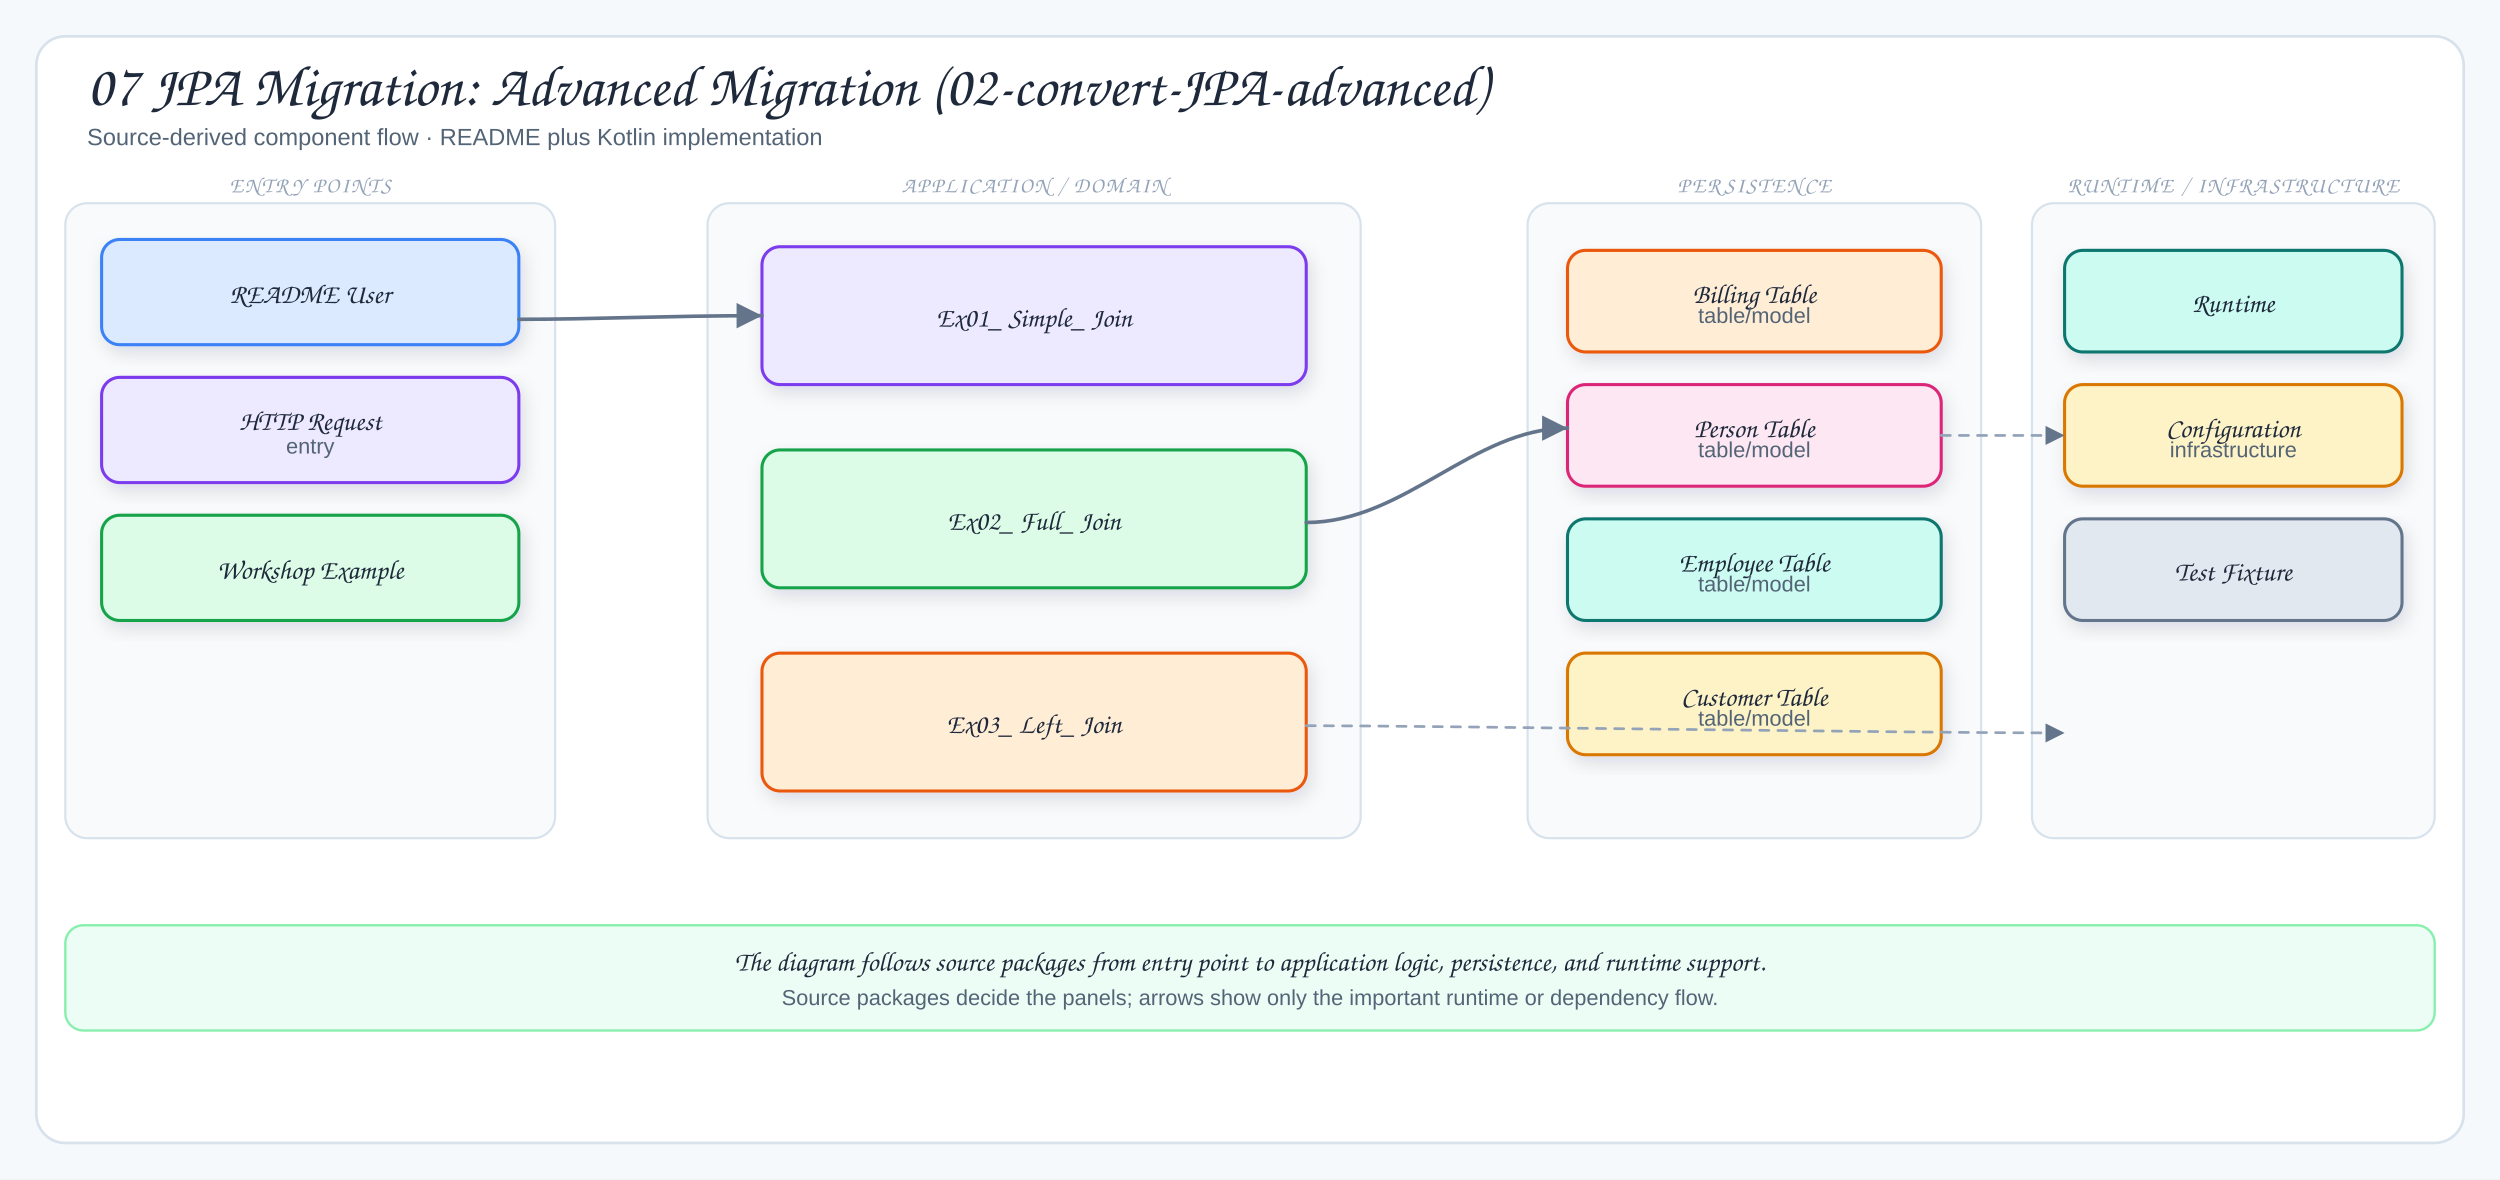
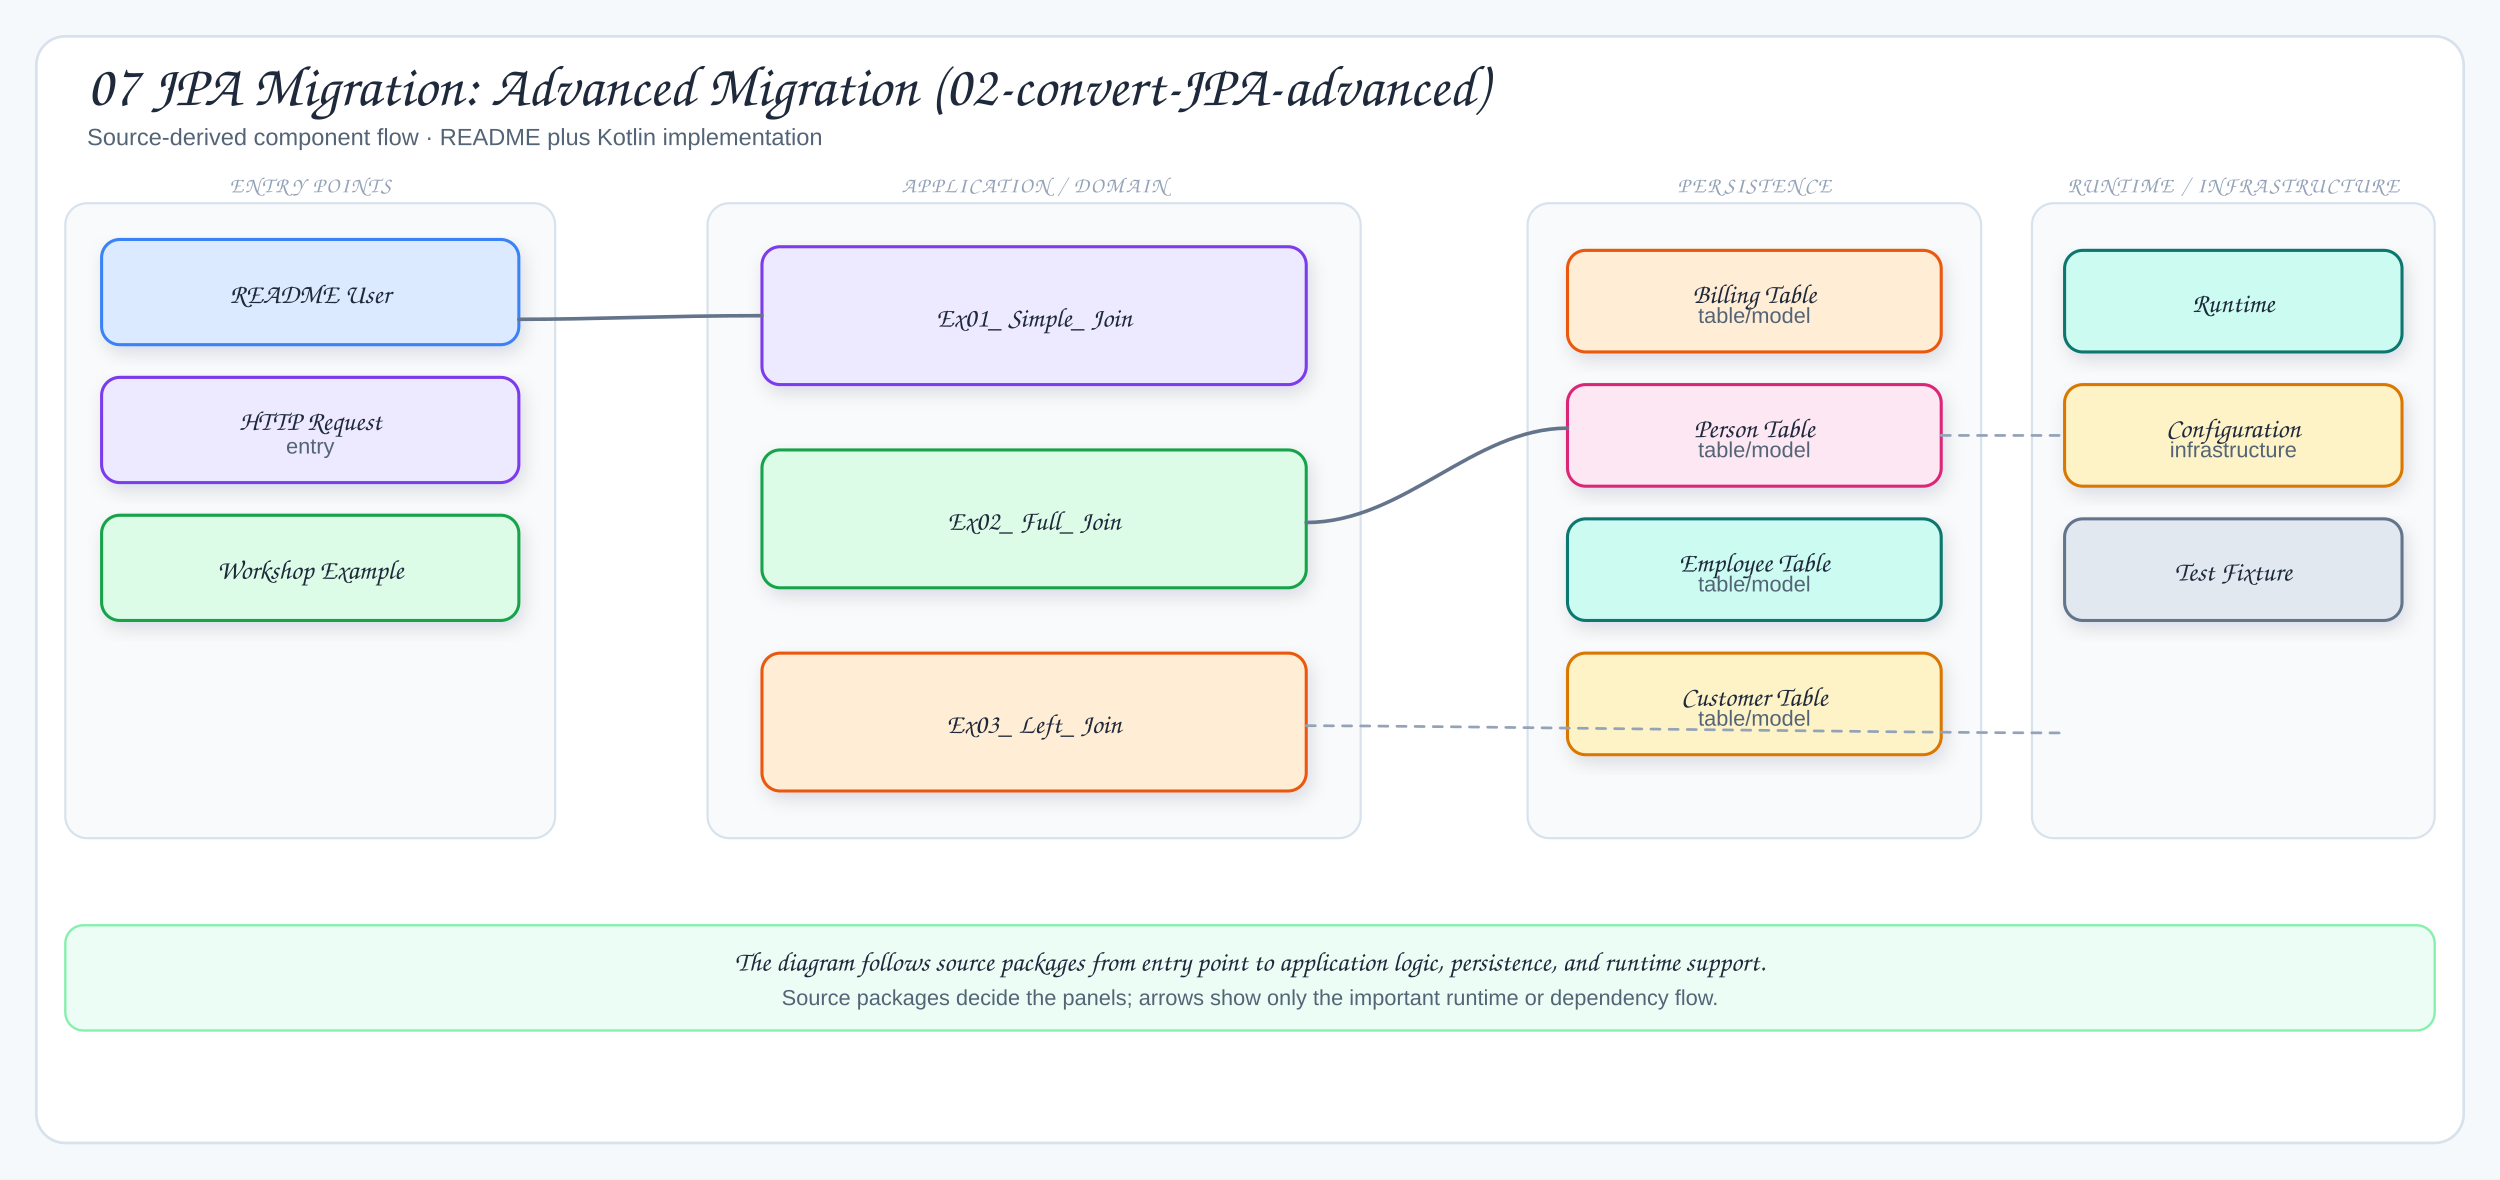
<svg xmlns="http://www.w3.org/2000/svg" viewBox="0 0 1378 650" width="1378" height="650" role="img" aria-label="07 JPA Migration: Advanced Migration (02-convert-JPA-advanced)">
  <defs>
    <filter id="shadow" x="-10%" y="-10%" width="120%" height="130%">
      <feDropShadow dx="2" dy="4" stdDeviation="5" flood-color="#1f2937" flood-opacity="0.12" />
    </filter>
-     <marker id="arrow" markerWidth="9" markerHeight="9" refX="8" refY="4.5" orient="auto">
+     <marker id="arrow" viewBox="0 0 9 9" markerWidth="9" markerHeight="9" refX="8" refY="4.5" orient="auto">
      <path d="M1,1 L8,4.5 L1,8 Z" fill="#64748b" />
    </marker>
-     <marker id="inherit" markerWidth="11" markerHeight="10" refX="9.5" refY="5" orient="auto">
+     <marker id="inherit" viewBox="0 0 11 10" markerWidth="11" markerHeight="10" refX="9.5" refY="5" orient="auto">
      <path d="M0.5,1 L9.5,5 L0.5,9 Z" fill="#fff" stroke="#64748b" stroke-width="1.5" />
    </marker>
    <style>
  .canvas{fill:#f6f9fc}
  .frame{fill:#fff;stroke:#d7e2ec;stroke-width:1.5}
  .panel{fill:#f8fafc;stroke:#d7e2ec;stroke-width:1.2}
  .card{stroke-width:1.7;filter:url(#shadow)}
  .title{font-family:"Architects Daughter","Comic Sans MS",cursive;font-size:32px;fill:#1e293b}
  .subtitle{font-family:"Comic Sans MS","Comic Sans","Comic Neue",Arial,sans-serif;font-size:13px;fill:#536476}
  .panelTitle{font-family:"Architects Daughter","Comic Sans MS",cursive;font-size:12px;letter-spacing:.08em;fill:#94a3b8}
  .label{font-family:"Architects Daughter","Comic Sans MS",cursive;font-size:18px;fill:#1e293b}
  .smallLabel{font-family:"Architects Daughter","Comic Sans MS",cursive;font-size:15px;fill:#1e293b}
  .detail{font-family:"Comic Sans MS","Comic Sans","Comic Neue",Arial,sans-serif;font-size:12px;fill:#536476}
  .tiny{font-family:"Comic Sans MS","Comic Sans","Comic Neue",Arial,sans-serif;font-size:10px;fill:#64748b}
-   .arrow{fill:none;stroke:#64748b;stroke-width:2;stroke-linecap:round;stroke-linejoin:round;marker-end:url(#arrow)}
-   .softArrow{fill:none;stroke:#94a3b8;stroke-width:1.5;stroke-linecap:round;stroke-linejoin:round;stroke-dasharray:5 5;marker-end:url(#arrow)}
-   .inherit{fill:none;stroke:#64748b;stroke-width:1.7;stroke-linecap:round;stroke-linejoin:round;marker-end:url(#inherit)}
+   .arrow{fill:none;stroke:#64748b;stroke-width:2;stroke-linecap:round;stroke-linejoin:round}
+   .softArrow{fill:none;stroke:#94a3b8;stroke-width:1.5;stroke-linecap:round;stroke-linejoin:round;stroke-dasharray:5 5}
+   .inherit{fill:none;stroke:#64748b;stroke-width:1.7;stroke-linecap:round;stroke-linejoin:round}
  .divider{stroke:#cbd5e1;stroke-width:1.2;stroke-dasharray:6 6}
</style>
  </defs>
  <rect width="1378" height="650" class="canvas" />
  <rect x="20" y="20" width="1338" height="610" rx="16" class="frame" />
  <text x="48" y="58" class="title">07 JPA Migration: Advanced Migration (02-convert-JPA-advanced)</text>
  <text x="48" y="80" class="subtitle">Source-derived component flow · README plus Kotlin implementation</text>
  <rect x="36" y="112" width="270" height="350" rx="12" class="panel" />
  <text x="171" y="106" class="panelTitle" text-anchor="middle">ENTRY POINTS</text>
  <rect x="56" y="132" width="230" height="58" rx="10" fill="#dbeafe" stroke="#3b82f6" class="card" />
  <text x="171" y="167" class="smallLabel" text-anchor="middle">README User</text>
  <rect x="56" y="208" width="230" height="58" rx="10" fill="#ede9fe" stroke="#7c3aed" class="card" />
  <text x="171" y="237" class="smallLabel" text-anchor="middle">HTTP Request</text>
  <text x="171" y="250" class="detail" text-anchor="middle">entry</text>
  <rect x="56" y="284" width="230" height="58" rx="10" fill="#dcfce7" stroke="#16a34a" class="card" />
  <text x="171" y="319" class="smallLabel" text-anchor="middle">Workshop Example</text>
  <rect x="390" y="112" width="360" height="350" rx="12" class="panel" />
  <text x="570" y="106" class="panelTitle" text-anchor="middle">APPLICATION / DOMAIN</text>
  <rect x="420" y="136" width="300" height="76" rx="10" fill="#ede9fe" stroke="#7c3aed" class="card" />
  <text x="570" y="180" class="smallLabel" text-anchor="middle">Ex01_ Simple_ Join</text>
  <rect x="420" y="248" width="300" height="76" rx="10" fill="#dcfce7" stroke="#16a34a" class="card" />
  <text x="570" y="292" class="smallLabel" text-anchor="middle">Ex02_ Full_ Join</text>
  <rect x="420" y="360" width="300" height="76" rx="10" fill="#ffedd5" stroke="#ea580c" class="card" />
  <text x="570" y="404" class="smallLabel" text-anchor="middle">Ex03_ Left_ Join</text>
  <rect x="842" y="112" width="250" height="350" rx="12" class="panel" />
  <text x="967" y="106" class="panelTitle" text-anchor="middle">PERSISTENCE</text>
  <rect x="864" y="138" width="206" height="56" rx="10" fill="#ffedd5" stroke="#ea580c" class="card" />
  <text x="967" y="167" class="smallLabel" text-anchor="middle">Billing Table</text>
  <text x="967" y="178" class="detail" text-anchor="middle">table/model</text>
  <rect x="864" y="212" width="206" height="56" rx="10" fill="#fce7f3" stroke="#db2777" class="card" />
  <text x="967" y="241" class="smallLabel" text-anchor="middle">Person Table</text>
  <text x="967" y="252" class="detail" text-anchor="middle">table/model</text>
  <rect x="864" y="286" width="206" height="56" rx="10" fill="#ccfbf1" stroke="#0f766e" class="card" />
  <text x="967" y="315" class="smallLabel" text-anchor="middle">Employee Table</text>
  <text x="967" y="326" class="detail" text-anchor="middle">table/model</text>
  <rect x="864" y="360" width="206" height="56" rx="10" fill="#fef3c7" stroke="#d97706" class="card" />
  <text x="967" y="389" class="smallLabel" text-anchor="middle">Customer Table</text>
  <text x="967" y="400" class="detail" text-anchor="middle">table/model</text>
  <rect x="1120" y="112" width="222" height="350" rx="12" class="panel" />
  <text x="1231" y="106" class="panelTitle" text-anchor="middle">RUNTIME / INFRASTRUCTURE</text>
  <rect x="1138" y="138" width="186" height="56" rx="10" fill="#ccfbf1" stroke="#0f766e" class="card" />
  <text x="1231" y="172" class="smallLabel" text-anchor="middle">Runtime</text>
  <rect x="1138" y="212" width="186" height="56" rx="10" fill="#fef3c7" stroke="#d97706" class="card" />
  <text x="1231" y="241" class="smallLabel" text-anchor="middle">Configuration</text>
  <text x="1231" y="252" class="detail" text-anchor="middle">infrastructure</text>
  <rect x="1138" y="286" width="186" height="56" rx="10" fill="#e2e8f0" stroke="#64748b" class="card" />
  <text x="1231" y="320" class="smallLabel" text-anchor="middle">Test Fixture</text>
  <path d="M286,176 C330,176 366,174 420,174" class="arrow" />
  <path d="M720,288 C774,288 812,236 864,236" class="arrow" />
  <path d="M720,400 C790,400 1050,404 1138,404" class="softArrow" />
  <path d="M1070,240 C1098,240 1108,240 1138,240" class="softArrow" />
  <rect x="36" y="510" width="1306" height="58" rx="10" fill="#ecfdf5" stroke="#86efac" stroke-width="1.3" />
  <text x="689" y="535" class="smallLabel" text-anchor="middle">The diagram follows source packages from entry point to application logic, persistence, and runtime support.</text>
  <text x="689" y="554" class="detail" text-anchor="middle">Source packages decide the panels; arrows show only the important runtime or dependency flow.</text>
</svg>
